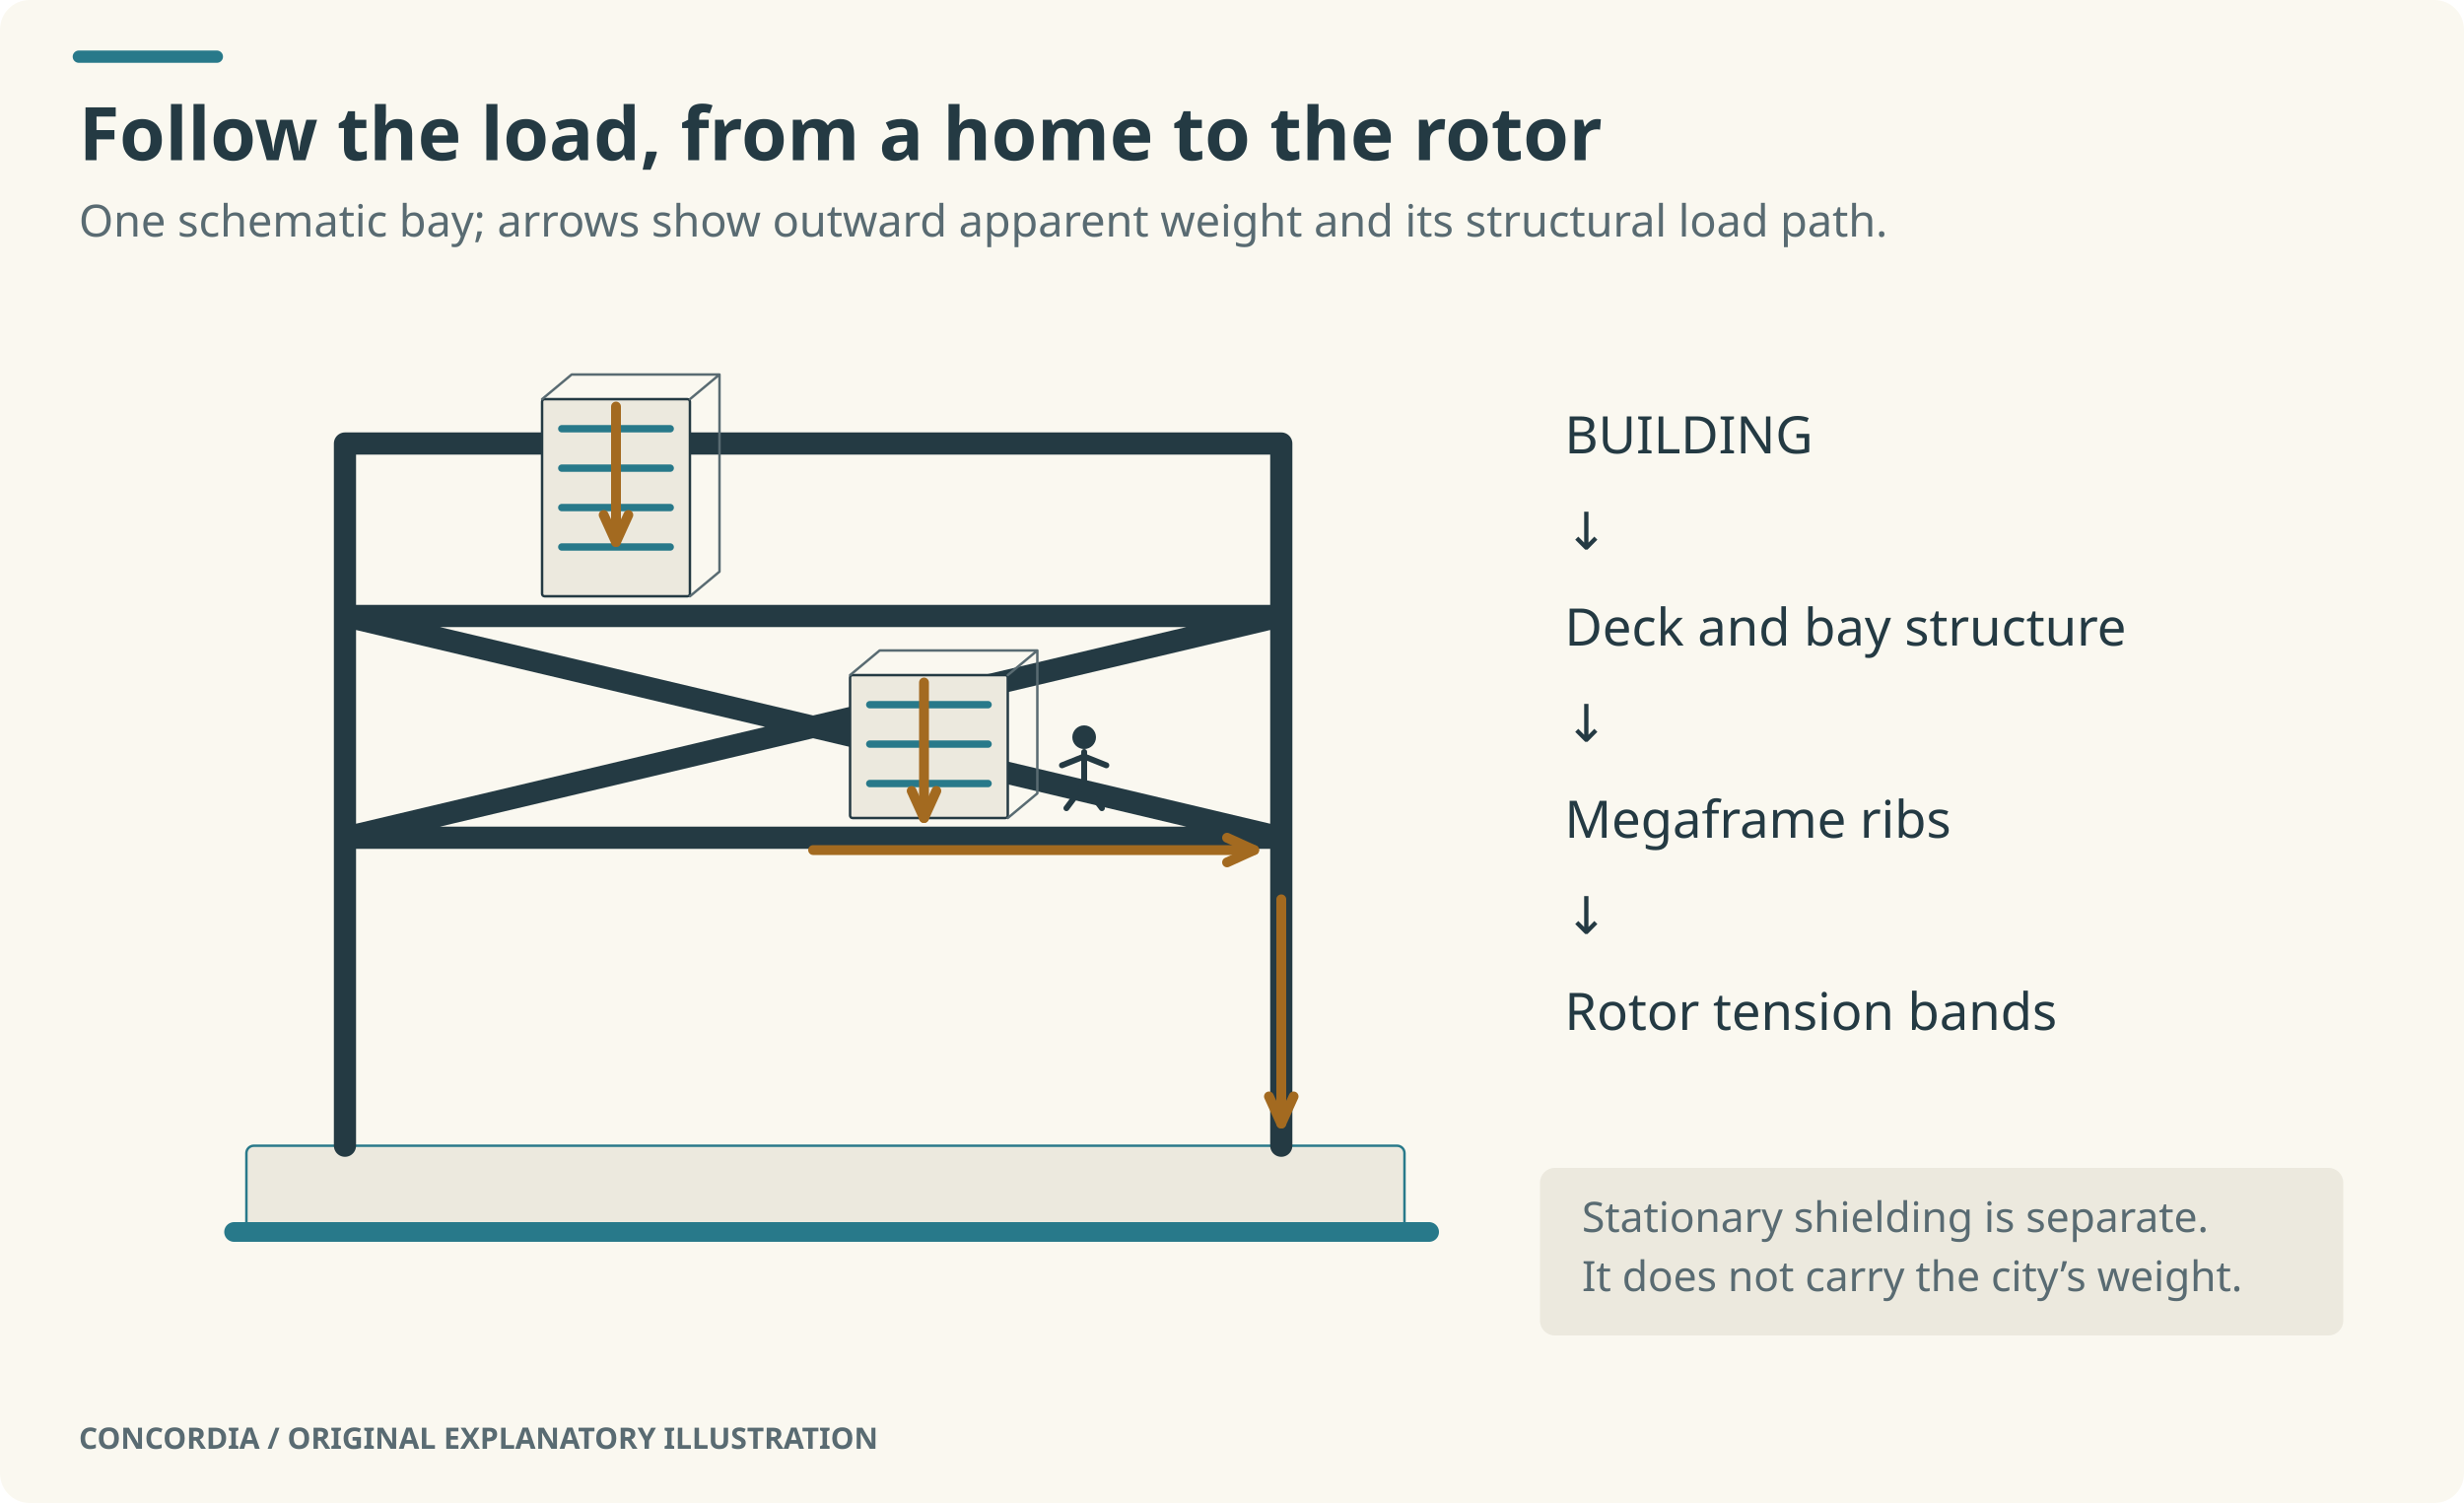
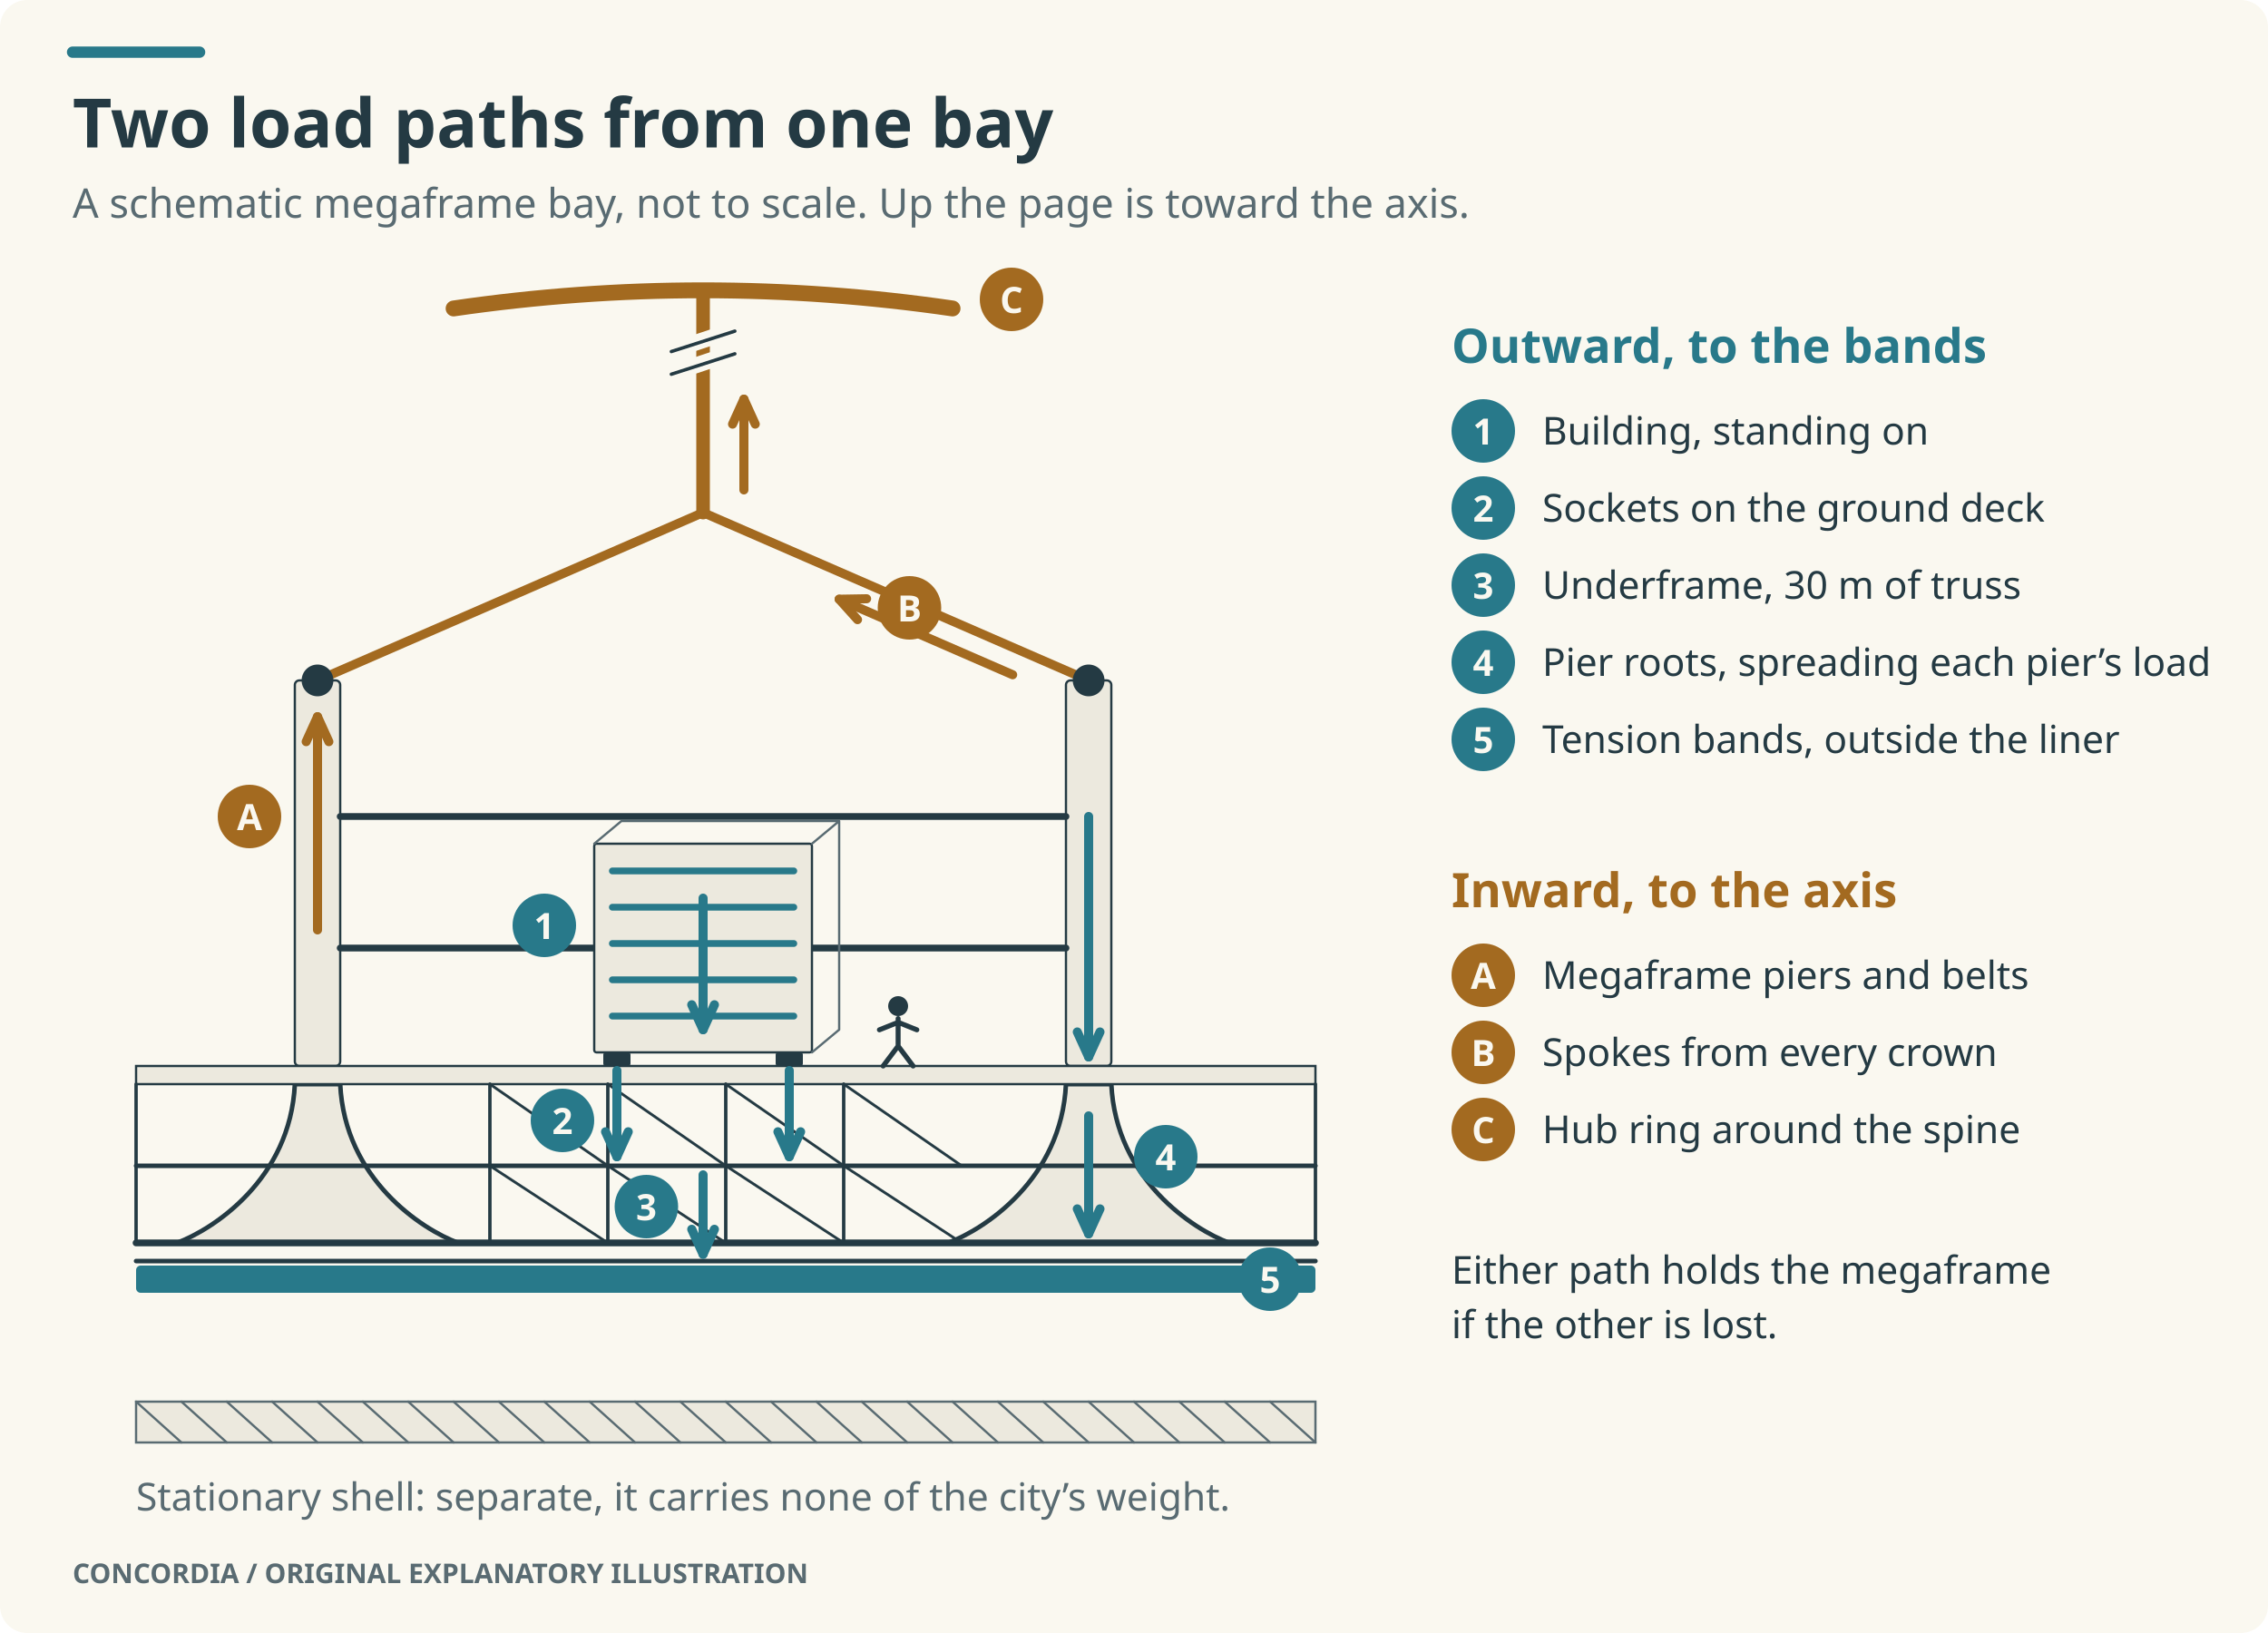
- <svg xmlns="http://www.w3.org/2000/svg" viewBox="0 0 1000 610" role="img" aria-labelledby="eg-structural-load-path-title eg-structural-load-path-desc" class="editorial-graphic" font-family="system-ui, sans-serif">
-   <rect x="0" y="0" width="1000" height="610" rx="12" fill="var(--surface, #faf8f0)" stroke="none" />
+ <svg xmlns="http://www.w3.org/2000/svg" viewBox="0 0 1000 720" style="min-width: 800px" role="img" aria-labelledby="eg-structural-load-path-title eg-structural-load-path-desc" class="editorial-graphic" font-family="system-ui, sans-serif">
+   <rect x="0" y="0" width="1000" height="720" rx="12" fill="var(--surface, #faf8f0)" stroke="none" />
  <path d="M32 23 h56" stroke="var(--accent, #28798a)" stroke-width="5" fill="none" stroke-linecap="round" stroke-linejoin="round" />
-   <text x="32" y="65" fill="var(--text, #243a43)" font-size="30" text-anchor="start" font-weight="700">Follow the load, from a home to the rotor</text>
-   <text x="32" y="96" fill="var(--muted, #596b72)" font-size="18" text-anchor="start" font-weight="400">One schematic bay; arrows show outward apparent weight and its structural load path.</text>
-   <rect x="100" y="465" width="470" height="35" rx="3" fill="var(--surface-2, #ece9de)" stroke="var(--accent, #28798a)" />
-   <path d="M140 465 V180 M520 465 V180 M140 250 H520 M140 340 H520 M140 180 H520 M140 340 L520 250 M140 250 L520 340" stroke="var(--text, #243a43)" stroke-width="9" fill="none" stroke-linecap="round" stroke-linejoin="round" />
-   <rect x="220" y="162" width="60" height="80" rx="1" fill="var(--surface-2, #ece9de)" stroke="var(--text, #243a43)" />
-   <path d="M220 162 l12 -10 h60 v80 l-12 10 M280 162 l12 -10" stroke="var(--muted, #596b72)" stroke-width="1" fill="none" stroke-linecap="round" stroke-linejoin="round" />
-   <path d="M228 174 h44" stroke="var(--accent, #28798a)" stroke-width="3" fill="none" stroke-linecap="round" stroke-linejoin="round" />
-   <path d="M228 190 h44" stroke="var(--accent, #28798a)" stroke-width="3" fill="none" stroke-linecap="round" stroke-linejoin="round" />
-   <path d="M228 206 h44" stroke="var(--accent, #28798a)" stroke-width="3" fill="none" stroke-linecap="round" stroke-linejoin="round" />
-   <path d="M228 222 h44" stroke="var(--accent, #28798a)" stroke-width="3" fill="none" stroke-linecap="round" stroke-linejoin="round" />
-   <rect x="345" y="274" width="64" height="58" rx="1" fill="var(--surface-2, #ece9de)" stroke="var(--text, #243a43)" />
-   <path d="M345 274 l12 -10 h64 v58 l-12 10 M409 274 l12 -10" stroke="var(--muted, #596b72)" stroke-width="1" fill="none" stroke-linecap="round" stroke-linejoin="round" />
-   <path d="M353 286 h48" stroke="var(--accent, #28798a)" stroke-width="3" fill="none" stroke-linecap="round" stroke-linejoin="round" />
-   <path d="M353 302 h48" stroke="var(--accent, #28798a)" stroke-width="3" fill="none" stroke-linecap="round" stroke-linejoin="round" />
-   <path d="M353 318 h48" stroke="var(--accent, #28798a)" stroke-width="3" fill="none" stroke-linecap="round" stroke-linejoin="round" />
-   <g transform="translate(440 328) rotate(0) scale(0.6)">
+   <text x="32" y="65" fill="var(--text, #243a43)" font-size="30" text-anchor="start" font-weight="700">Two load paths from one bay</text>
+   <text x="32" y="96" fill="var(--muted, #596b72)" font-size="18" text-anchor="start" font-weight="400">A schematic megaframe bay, not to scale. Up the page is toward the axis.</text>
+   <path d="M200 136 Q310 120 420 136" stroke="var(--accent-2, #a36a20)" stroke-width="7" fill="none" stroke-linecap="round" stroke-linejoin="round" />
+   <path d="M140.0 300.0 L310.0 226.0" stroke="var(--accent-2, #a36a20)" stroke-width="4" fill="none" stroke-linecap="round" stroke-linejoin="round" />
+   <path d="M480.0 300.0 L310.0 226.0" stroke="var(--accent-2, #a36a20)" stroke-width="4" fill="none" stroke-linecap="round" stroke-linejoin="round" />
+   <path d="M310.0 226.0 L310.0 129.0" stroke="var(--accent-2, #a36a20)" stroke-width="6" fill="none" stroke-linecap="round" stroke-linejoin="round" />
+   <path d="M298 154 l24 -8 M298 164 l24 -8" stroke="var(--surface, #faf8f0)" stroke-width="7" fill="none" stroke-linecap="round" stroke-linejoin="round" />
+   <path d="M296 155 l28 -9 M296 165 l28 -9" stroke="var(--text, #243a43)" stroke-width="1.5" fill="none" stroke-linecap="round" stroke-linejoin="round" />
+   <rect x="130" y="300" width="20" height="170" rx="2" fill="var(--surface-2, #ece9de)" stroke="var(--text, #243a43)" />
+   <circle cx="140" cy="300" r="7" fill="var(--text, #243a43)" stroke="none" stroke-width="0" />
+   <path d="M130 478 C128 520 94 542 78 548 H202 C186 542 152 520 150 478 Z" stroke="var(--text, #243a43)" stroke-width="2" fill="var(--surface-2, #ece9de)" stroke-linecap="round" stroke-linejoin="round" />
+   <rect x="470" y="300" width="20" height="170" rx="2" fill="var(--surface-2, #ece9de)" stroke="var(--text, #243a43)" />
+   <circle cx="480" cy="300" r="7" fill="var(--text, #243a43)" stroke="none" stroke-width="0" />
+   <path d="M470 478 C468 520 434 542 418 548 H542 C526 542 492 520 490 478 Z" stroke="var(--text, #243a43)" stroke-width="2" fill="var(--surface-2, #ece9de)" stroke-linecap="round" stroke-linejoin="round" />
+   <path d="M150.0 360.0 L470.0 360.0" stroke="var(--text, #243a43)" stroke-width="3" fill="none" stroke-linecap="round" stroke-linejoin="round" />
+   <path d="M150.0 418.0 L470.0 418.0" stroke="var(--text, #243a43)" stroke-width="3" fill="none" stroke-linecap="round" stroke-linejoin="round" />
+   <rect x="60" y="470" width="520" height="8" rx="0" fill="var(--surface-2, #ece9de)" stroke="var(--text, #243a43)" />
+   <path d="M60.0 514.0 L580.0 514.0" stroke="var(--text, #243a43)" stroke-width="2" fill="none" stroke-linecap="round" stroke-linejoin="round" />
+   <path d="M60.0 548.0 L580.0 548.0" stroke="var(--text, #243a43)" stroke-width="3" fill="none" stroke-linecap="round" stroke-linejoin="round" />
+   <path d="M60.0 478.0 L60.0 548.0" stroke="var(--text, #243a43)" stroke-width="1.5" fill="none" stroke-linecap="round" stroke-linejoin="round" />
+   <path d="M216.0 478.0 L216.0 548.0" stroke="var(--text, #243a43)" stroke-width="1.5" fill="none" stroke-linecap="round" stroke-linejoin="round" />
+   <path d="M268.0 478.0 L268.0 548.0" stroke="var(--text, #243a43)" stroke-width="1.5" fill="none" stroke-linecap="round" stroke-linejoin="round" />
+   <path d="M320.0 478.0 L320.0 548.0" stroke="var(--text, #243a43)" stroke-width="1.5" fill="none" stroke-linecap="round" stroke-linejoin="round" />
+   <path d="M372.0 478.0 L372.0 548.0" stroke="var(--text, #243a43)" stroke-width="1.5" fill="none" stroke-linecap="round" stroke-linejoin="round" />
+   <path d="M580.0 478.0 L580.0 548.0" stroke="var(--text, #243a43)" stroke-width="1.5" fill="none" stroke-linecap="round" stroke-linejoin="round" />
+   <path d="M216.0 514.0 L268.0 548.0" stroke="var(--text, #243a43)" stroke-width="1.2" fill="none" stroke-linecap="round" stroke-linejoin="round" />
+   <path d="M216.0 478.0 L268.0 514.0" stroke="var(--text, #243a43)" stroke-width="1.2" fill="none" stroke-linecap="round" stroke-linejoin="round" />
+   <path d="M268.0 514.0 L320.0 548.0" stroke="var(--text, #243a43)" stroke-width="1.2" fill="none" stroke-linecap="round" stroke-linejoin="round" />
+   <path d="M268.0 478.0 L320.0 514.0" stroke="var(--text, #243a43)" stroke-width="1.2" fill="none" stroke-linecap="round" stroke-linejoin="round" />
+   <path d="M320.0 514.0 L372.0 548.0" stroke="var(--text, #243a43)" stroke-width="1.2" fill="none" stroke-linecap="round" stroke-linejoin="round" />
+   <path d="M320.0 478.0 L372.0 514.0" stroke="var(--text, #243a43)" stroke-width="1.2" fill="none" stroke-linecap="round" stroke-linejoin="round" />
+   <path d="M372.0 514.0 L424.0 548.0" stroke="var(--text, #243a43)" stroke-width="1.2" fill="none" stroke-linecap="round" stroke-linejoin="round" />
+   <path d="M372.0 478.0 L424.0 514.0" stroke="var(--text, #243a43)" stroke-width="1.2" fill="none" stroke-linecap="round" stroke-linejoin="round" />
+   <path d="M60.0 556.0 L580.0 556.0" stroke="var(--text, #243a43)" stroke-width="2" fill="none" stroke-linecap="round" stroke-linejoin="round" />
+   <rect x="60" y="558" width="520" height="12" rx="2" fill="var(--accent, #28798a)" stroke="none" />
+   <rect x="60" y="618" width="520" height="18" rx="0" fill="var(--surface-2, #ece9de)" stroke="var(--muted, #596b72)" />
+   <path d="M60.0 618.0 L80.0 636.0" stroke="var(--muted, #596b72)" stroke-width="1" fill="none" stroke-linecap="round" stroke-linejoin="round" />
+   <path d="M80.0 618.0 L100.0 636.0" stroke="var(--muted, #596b72)" stroke-width="1" fill="none" stroke-linecap="round" stroke-linejoin="round" />
+   <path d="M100.0 618.0 L120.0 636.0" stroke="var(--muted, #596b72)" stroke-width="1" fill="none" stroke-linecap="round" stroke-linejoin="round" />
+   <path d="M120.0 618.0 L140.0 636.0" stroke="var(--muted, #596b72)" stroke-width="1" fill="none" stroke-linecap="round" stroke-linejoin="round" />
+   <path d="M140.0 618.0 L160.0 636.0" stroke="var(--muted, #596b72)" stroke-width="1" fill="none" stroke-linecap="round" stroke-linejoin="round" />
+   <path d="M160.0 618.0 L180.0 636.0" stroke="var(--muted, #596b72)" stroke-width="1" fill="none" stroke-linecap="round" stroke-linejoin="round" />
+   <path d="M180.0 618.0 L200.0 636.0" stroke="var(--muted, #596b72)" stroke-width="1" fill="none" stroke-linecap="round" stroke-linejoin="round" />
+   <path d="M200.0 618.0 L220.0 636.0" stroke="var(--muted, #596b72)" stroke-width="1" fill="none" stroke-linecap="round" stroke-linejoin="round" />
+   <path d="M220.0 618.0 L240.0 636.0" stroke="var(--muted, #596b72)" stroke-width="1" fill="none" stroke-linecap="round" stroke-linejoin="round" />
+   <path d="M240.0 618.0 L260.0 636.0" stroke="var(--muted, #596b72)" stroke-width="1" fill="none" stroke-linecap="round" stroke-linejoin="round" />
+   <path d="M260.0 618.0 L280.0 636.0" stroke="var(--muted, #596b72)" stroke-width="1" fill="none" stroke-linecap="round" stroke-linejoin="round" />
+   <path d="M280.0 618.0 L300.0 636.0" stroke="var(--muted, #596b72)" stroke-width="1" fill="none" stroke-linecap="round" stroke-linejoin="round" />
+   <path d="M300.0 618.0 L320.0 636.0" stroke="var(--muted, #596b72)" stroke-width="1" fill="none" stroke-linecap="round" stroke-linejoin="round" />
+   <path d="M320.0 618.0 L340.0 636.0" stroke="var(--muted, #596b72)" stroke-width="1" fill="none" stroke-linecap="round" stroke-linejoin="round" />
+   <path d="M340.0 618.0 L360.0 636.0" stroke="var(--muted, #596b72)" stroke-width="1" fill="none" stroke-linecap="round" stroke-linejoin="round" />
+   <path d="M360.0 618.0 L380.0 636.0" stroke="var(--muted, #596b72)" stroke-width="1" fill="none" stroke-linecap="round" stroke-linejoin="round" />
+   <path d="M380.0 618.0 L400.0 636.0" stroke="var(--muted, #596b72)" stroke-width="1" fill="none" stroke-linecap="round" stroke-linejoin="round" />
+   <path d="M400.0 618.0 L420.0 636.0" stroke="var(--muted, #596b72)" stroke-width="1" fill="none" stroke-linecap="round" stroke-linejoin="round" />
+   <path d="M420.0 618.0 L440.0 636.0" stroke="var(--muted, #596b72)" stroke-width="1" fill="none" stroke-linecap="round" stroke-linejoin="round" />
+   <path d="M440.0 618.0 L460.0 636.0" stroke="var(--muted, #596b72)" stroke-width="1" fill="none" stroke-linecap="round" stroke-linejoin="round" />
+   <path d="M460.0 618.0 L480.0 636.0" stroke="var(--muted, #596b72)" stroke-width="1" fill="none" stroke-linecap="round" stroke-linejoin="round" />
+   <path d="M480.0 618.0 L500.0 636.0" stroke="var(--muted, #596b72)" stroke-width="1" fill="none" stroke-linecap="round" stroke-linejoin="round" />
+   <path d="M500.0 618.0 L520.0 636.0" stroke="var(--muted, #596b72)" stroke-width="1" fill="none" stroke-linecap="round" stroke-linejoin="round" />
+   <path d="M520.0 618.0 L540.0 636.0" stroke="var(--muted, #596b72)" stroke-width="1" fill="none" stroke-linecap="round" stroke-linejoin="round" />
+   <path d="M540.0 618.0 L560.0 636.0" stroke="var(--muted, #596b72)" stroke-width="1" fill="none" stroke-linecap="round" stroke-linejoin="round" />
+   <path d="M560.0 618.0 L580.0 636.0" stroke="var(--muted, #596b72)" stroke-width="1" fill="none" stroke-linecap="round" stroke-linejoin="round" />
+   <rect x="262" y="372" width="96" height="92" rx="1" fill="var(--surface-2, #ece9de)" stroke="var(--text, #243a43)" />
+   <path d="M262 372 l12 -10 h96 v92 l-12 10 M358 372 l12 -10" stroke="var(--muted, #596b72)" stroke-width="1" fill="none" stroke-linecap="round" stroke-linejoin="round" />
+   <path d="M270 384 h80" stroke="var(--accent, #28798a)" stroke-width="3" fill="none" stroke-linecap="round" stroke-linejoin="round" />
+   <path d="M270 400 h80" stroke="var(--accent, #28798a)" stroke-width="3" fill="none" stroke-linecap="round" stroke-linejoin="round" />
+   <path d="M270 416 h80" stroke="var(--accent, #28798a)" stroke-width="3" fill="none" stroke-linecap="round" stroke-linejoin="round" />
+   <path d="M270 432 h80" stroke="var(--accent, #28798a)" stroke-width="3" fill="none" stroke-linecap="round" stroke-linejoin="round" />
+   <path d="M270 448 h80" stroke="var(--accent, #28798a)" stroke-width="3" fill="none" stroke-linecap="round" stroke-linejoin="round" />
+   <rect x="266" y="464" width="12" height="6" rx="1" fill="var(--text, #243a43)" stroke="none" />
+   <rect x="342" y="464" width="12" height="6" rx="1" fill="var(--text, #243a43)" stroke="none" />
+   <g transform="translate(396 470) rotate(0) scale(0.55)">
    <circle cx="0" cy="-48" r="7" fill="var(--text, #243a43)" stroke="var(--text, #243a43)" stroke-width="2" />
    <path d="M0 -38 V-16 M-15 -29 L0 -35 L15 -29 M0 -16 L-12 0 M0 -16 L12 0" stroke="var(--text, #243a43)" stroke-width="4" fill="none" stroke-linecap="round" stroke-linejoin="round" />
  </g>
-   <path d="M250 165 L250 220" stroke="var(--accent-2, #a36a20)" stroke-width="4" fill="none" stroke-linecap="round" stroke-linejoin="round" stroke-dasharray="none" />
-   <path d="M 255.0 209.0 L 250 220 L 245.0 209.0" stroke="var(--accent-2, #a36a20)" stroke-width="4" fill="none" stroke-linecap="round" stroke-linejoin="round" />
-   <path d="M375 277 L375 332" stroke="var(--accent-2, #a36a20)" stroke-width="4" fill="none" stroke-linecap="round" stroke-linejoin="round" stroke-dasharray="none" />
-   <path d="M 380.0 321.0 L 375 332 L 370.0 321.0" stroke="var(--accent-2, #a36a20)" stroke-width="4" fill="none" stroke-linecap="round" stroke-linejoin="round" />
-   <path d="M330 345 L509 345" stroke="var(--accent-2, #a36a20)" stroke-width="4" fill="none" stroke-linecap="round" stroke-linejoin="round" stroke-dasharray="none" />
-   <path d="M 498.0 340.0 L 509 345 L 498.0 350.0" stroke="var(--accent-2, #a36a20)" stroke-width="4" fill="none" stroke-linecap="round" stroke-linejoin="round" />
-   <path d="M520 365 L520 456" stroke="var(--accent-2, #a36a20)" stroke-width="4" fill="none" stroke-linecap="round" stroke-linejoin="round" stroke-dasharray="none" />
-   <path d="M 525.0 445.0 L 520 456 L 515.0 445.0" stroke="var(--accent-2, #a36a20)" stroke-width="4" fill="none" stroke-linecap="round" stroke-linejoin="round" />
-   <path d="M95 500 H580" stroke="var(--accent, #28798a)" stroke-width="8" fill="none" stroke-linecap="round" stroke-linejoin="round" />
-   <text x="635" y="184" fill="var(--text, #243a43)" font-size="21" text-anchor="start" font-weight="400">BUILDING</text>
-   <text x="635" y="223" fill="var(--text, #243a43)" font-size="21" text-anchor="start" font-weight="400">↓</text>
-   <text x="635" y="262" fill="var(--text, #243a43)" font-size="21" text-anchor="start" font-weight="400">Deck and bay structure</text>
-   <text x="635" y="301" fill="var(--text, #243a43)" font-size="21" text-anchor="start" font-weight="400">↓</text>
-   <text x="635" y="340" fill="var(--text, #243a43)" font-size="21" text-anchor="start" font-weight="400">Megaframe ribs</text>
-   <text x="635" y="379" fill="var(--text, #243a43)" font-size="21" text-anchor="start" font-weight="400">↓</text>
-   <text x="635" y="418" fill="var(--text, #243a43)" font-size="21" text-anchor="start" font-weight="400">Rotor tension bands</text>
-   <rect x="625" y="474" width="326" height="68" rx="6" fill="var(--surface-2, #ece9de)" stroke="none" />
-   <text x="642" y="500" fill="var(--muted, #596b72)" font-size="17" text-anchor="start" font-weight="400">Stationary shielding is separate.</text>
-   <text x="642" y="524" fill="var(--muted, #596b72)" font-size="17" text-anchor="start" font-weight="400">It does not carry the city’s weight.</text>
-   <text x="32" y="588" fill="var(--muted, #596b72)" font-size="12" text-anchor="start" font-weight="600">CONCORDIA / ORIGINAL EXPLANATORY ILLUSTRATION</text>
+   <path d="M310.0 396 L310.0 454" stroke="var(--accent, #28798a)" stroke-width="4" fill="none" stroke-linecap="round" stroke-linejoin="round" stroke-dasharray="none" />
+   <path d="M 315.0 443.0 L 310.0 454 L 305.0 443.0" stroke="var(--accent, #28798a)" stroke-width="4" fill="none" stroke-linecap="round" stroke-linejoin="round" />
+   <path d="M272 472 L272 510" stroke="var(--accent, #28798a)" stroke-width="4" fill="none" stroke-linecap="round" stroke-linejoin="round" stroke-dasharray="none" />
+   <path d="M 277.0 499.0 L 272 510 L 267.0 499.0" stroke="var(--accent, #28798a)" stroke-width="4" fill="none" stroke-linecap="round" stroke-linejoin="round" />
+   <path d="M348 472 L348 510" stroke="var(--accent, #28798a)" stroke-width="4" fill="none" stroke-linecap="round" stroke-linejoin="round" stroke-dasharray="none" />
+   <path d="M 353.0 499.0 L 348 510 L 343.0 499.0" stroke="var(--accent, #28798a)" stroke-width="4" fill="none" stroke-linecap="round" stroke-linejoin="round" />
+   <path d="M480 360 L480 466" stroke="var(--accent, #28798a)" stroke-width="4" fill="none" stroke-linecap="round" stroke-linejoin="round" stroke-dasharray="none" />
+   <path d="M 485.0 455.0 L 480 466 L 475.0 455.0" stroke="var(--accent, #28798a)" stroke-width="4" fill="none" stroke-linecap="round" stroke-linejoin="round" />
+   <path d="M480 492 L480 544" stroke="var(--accent, #28798a)" stroke-width="4" fill="none" stroke-linecap="round" stroke-linejoin="round" stroke-dasharray="none" />
+   <path d="M 485.0 533.0 L 480 544 L 475.0 533.0" stroke="var(--accent, #28798a)" stroke-width="4" fill="none" stroke-linecap="round" stroke-linejoin="round" />
+   <path d="M310.0 518 L310.0 553" stroke="var(--accent, #28798a)" stroke-width="4" fill="none" stroke-linecap="round" stroke-linejoin="round" stroke-dasharray="none" />
+   <path d="M 315.0 542.0 L 310.0 553 L 305.0 542.0" stroke="var(--accent, #28798a)" stroke-width="4" fill="none" stroke-linecap="round" stroke-linejoin="round" />
+   <path d="M140 410 L140 316" stroke="var(--accent-2, #a36a20)" stroke-width="4" fill="none" stroke-linecap="round" stroke-linejoin="round" stroke-dasharray="none" />
+   <path d="M 135.0 327.0 L 140 316 L 145.0 327.0" stroke="var(--accent-2, #a36a20)" stroke-width="4" fill="none" stroke-linecap="round" stroke-linejoin="round" />
+   <path d="M446.5 297.5 L370.0 264.2" stroke="var(--accent-2, #a36a20)" stroke-width="4" fill="none" stroke-linecap="round" stroke-linejoin="round" stroke-dasharray="none" />
+   <path d="M 378.1 273.2 L 370.0 264.2 L 382.1 264.0" stroke="var(--accent-2, #a36a20)" stroke-width="4" fill="none" stroke-linecap="round" stroke-linejoin="round" />
+   <path d="M328 216 L328 176" stroke="var(--accent-2, #a36a20)" stroke-width="4" fill="none" stroke-linecap="round" stroke-linejoin="round" stroke-dasharray="none" />
+   <path d="M 323.0 187.0 L 328 176 L 333.0 187.0" stroke="var(--accent-2, #a36a20)" stroke-width="4" fill="none" stroke-linecap="round" stroke-linejoin="round" />
+   <circle cx="240" cy="408" r="14" fill="var(--accent, #28798a)" stroke="none" stroke-width="0" />
+   <text x="240" y="414" fill="var(--surface, #faf8f0)" font-size="16" text-anchor="middle" font-weight="700">1</text>
+   <circle cx="248" cy="494" r="14" fill="var(--accent, #28798a)" stroke="none" stroke-width="0" />
+   <text x="248" y="500" fill="var(--surface, #faf8f0)" font-size="16" text-anchor="middle" font-weight="700">2</text>
+   <circle cx="285.0" cy="532" r="14" fill="var(--accent, #28798a)" stroke="none" stroke-width="0" />
+   <text x="285.0" y="538" fill="var(--surface, #faf8f0)" font-size="16" text-anchor="middle" font-weight="700">3</text>
+   <circle cx="514" cy="510" r="14" fill="var(--accent, #28798a)" stroke="none" stroke-width="0" />
+   <text x="514" y="516" fill="var(--surface, #faf8f0)" font-size="16" text-anchor="middle" font-weight="700">4</text>
+   <circle cx="560" cy="564" r="14" fill="var(--accent, #28798a)" stroke="none" stroke-width="0" />
+   <text x="560" y="570" fill="var(--surface, #faf8f0)" font-size="16" text-anchor="middle" font-weight="700">5</text>
+   <circle cx="110" cy="360" r="14" fill="var(--accent-2, #a36a20)" stroke="none" stroke-width="0" />
+   <text x="110" y="366" fill="var(--surface, #faf8f0)" font-size="16" text-anchor="middle" font-weight="700">A</text>
+   <circle cx="401" cy="268" r="14" fill="var(--accent-2, #a36a20)" stroke="none" stroke-width="0" />
+   <text x="401" y="274" fill="var(--surface, #faf8f0)" font-size="16" text-anchor="middle" font-weight="700">B</text>
+   <circle cx="446" cy="132" r="14" fill="var(--accent-2, #a36a20)" stroke="none" stroke-width="0" />
+   <text x="446" y="138" fill="var(--surface, #faf8f0)" font-size="16" text-anchor="middle" font-weight="700">C</text>
+   <text x="640" y="160" fill="var(--accent, #28798a)" font-size="21" text-anchor="start" font-weight="700">Outward, to the bands</text>
+   <circle cx="654" cy="190" r="14" fill="var(--accent, #28798a)" stroke="none" stroke-width="0" />
+   <text x="654" y="196" fill="var(--surface, #faf8f0)" font-size="16" text-anchor="middle" font-weight="700">1</text>
+   <text x="680" y="196" fill="var(--text, #243a43)" font-size="17" text-anchor="start" font-weight="400">Building, standing on</text>
+   <circle cx="654" cy="224" r="14" fill="var(--accent, #28798a)" stroke="none" stroke-width="0" />
+   <text x="654" y="230" fill="var(--surface, #faf8f0)" font-size="16" text-anchor="middle" font-weight="700">2</text>
+   <text x="680" y="230" fill="var(--text, #243a43)" font-size="17" text-anchor="start" font-weight="400">Sockets on the ground deck</text>
+   <circle cx="654" cy="258" r="14" fill="var(--accent, #28798a)" stroke="none" stroke-width="0" />
+   <text x="654" y="264" fill="var(--surface, #faf8f0)" font-size="16" text-anchor="middle" font-weight="700">3</text>
+   <text x="680" y="264" fill="var(--text, #243a43)" font-size="17" text-anchor="start" font-weight="400">Underframe, 30 m of truss</text>
+   <circle cx="654" cy="292" r="14" fill="var(--accent, #28798a)" stroke="none" stroke-width="0" />
+   <text x="654" y="298" fill="var(--surface, #faf8f0)" font-size="16" text-anchor="middle" font-weight="700">4</text>
+   <text x="680" y="298" fill="var(--text, #243a43)" font-size="17" text-anchor="start" font-weight="400">Pier roots, spreading each pier’s load</text>
+   <circle cx="654" cy="326" r="14" fill="var(--accent, #28798a)" stroke="none" stroke-width="0" />
+   <text x="654" y="332" fill="var(--surface, #faf8f0)" font-size="16" text-anchor="middle" font-weight="700">5</text>
+   <text x="680" y="332" fill="var(--text, #243a43)" font-size="17" text-anchor="start" font-weight="400">Tension bands, outside the liner</text>
+   <text x="640" y="400" fill="var(--accent-2, #a36a20)" font-size="21" text-anchor="start" font-weight="700">Inward, to the axis</text>
+   <circle cx="654" cy="430" r="14" fill="var(--accent-2, #a36a20)" stroke="none" stroke-width="0" />
+   <text x="654" y="436" fill="var(--surface, #faf8f0)" font-size="16" text-anchor="middle" font-weight="700">A</text>
+   <text x="680" y="436" fill="var(--text, #243a43)" font-size="17" text-anchor="start" font-weight="400">Megaframe piers and belts</text>
+   <circle cx="654" cy="464" r="14" fill="var(--accent-2, #a36a20)" stroke="none" stroke-width="0" />
+   <text x="654" y="470" fill="var(--surface, #faf8f0)" font-size="16" text-anchor="middle" font-weight="700">B</text>
+   <text x="680" y="470" fill="var(--text, #243a43)" font-size="17" text-anchor="start" font-weight="400">Spokes from every crown</text>
+   <circle cx="654" cy="498" r="14" fill="var(--accent-2, #a36a20)" stroke="none" stroke-width="0" />
+   <text x="654" y="504" fill="var(--surface, #faf8f0)" font-size="16" text-anchor="middle" font-weight="700">C</text>
+   <text x="680" y="504" fill="var(--text, #243a43)" font-size="17" text-anchor="start" font-weight="400">Hub ring around the spine</text>
+   <text x="640" y="566" fill="var(--text, #243a43)" font-size="17" text-anchor="start" font-weight="400">Either path holds the megaframe</text>
+   <text x="640" y="590" fill="var(--text, #243a43)" font-size="17" text-anchor="start" font-weight="400">if the other is lost.</text>
+   <rect x="60" y="650" width="520" height="0.1" rx="0" fill="var(--surface, #faf8f0)" stroke="none" />
+   <text x="60" y="666" fill="var(--muted, #596b72)" font-size="17" text-anchor="start" font-weight="400">Stationary shell: separate, it carries none of the city’s weight.</text>
+   <text x="32" y="698" fill="var(--muted, #596b72)" font-size="12" text-anchor="start" font-weight="600">CONCORDIA / ORIGINAL EXPLANATORY ILLUSTRATION</text>
</svg>
